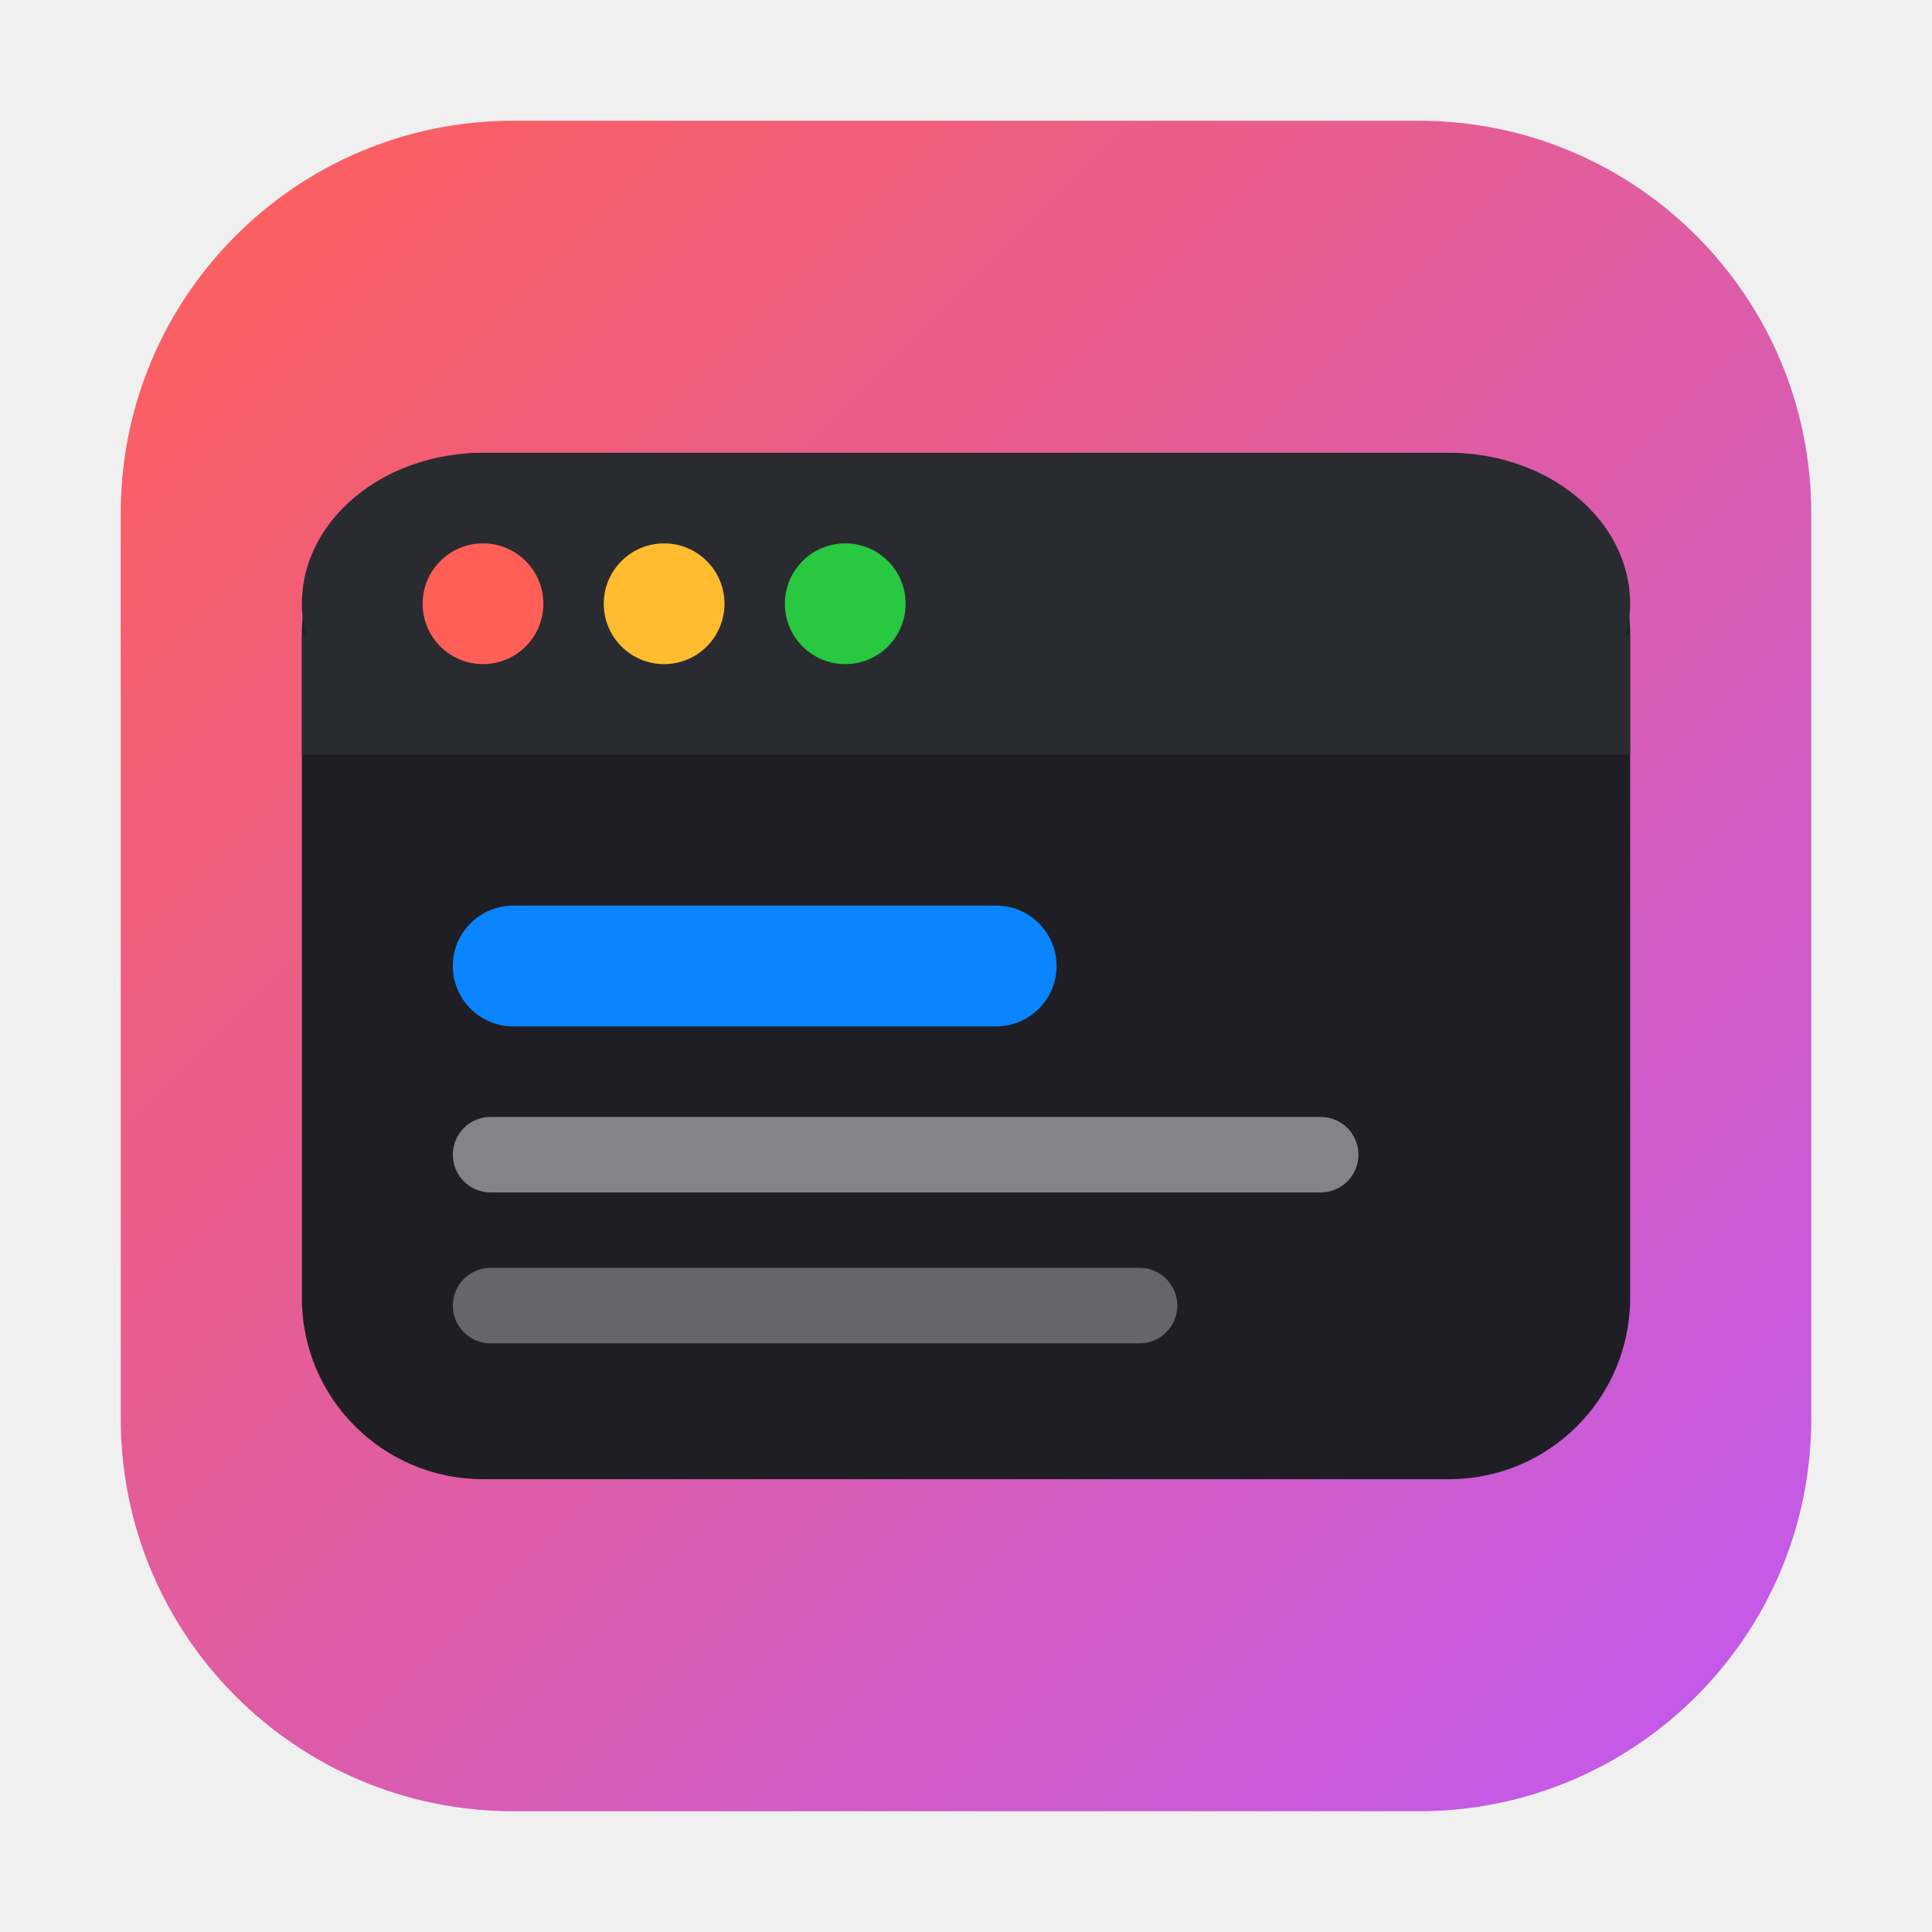
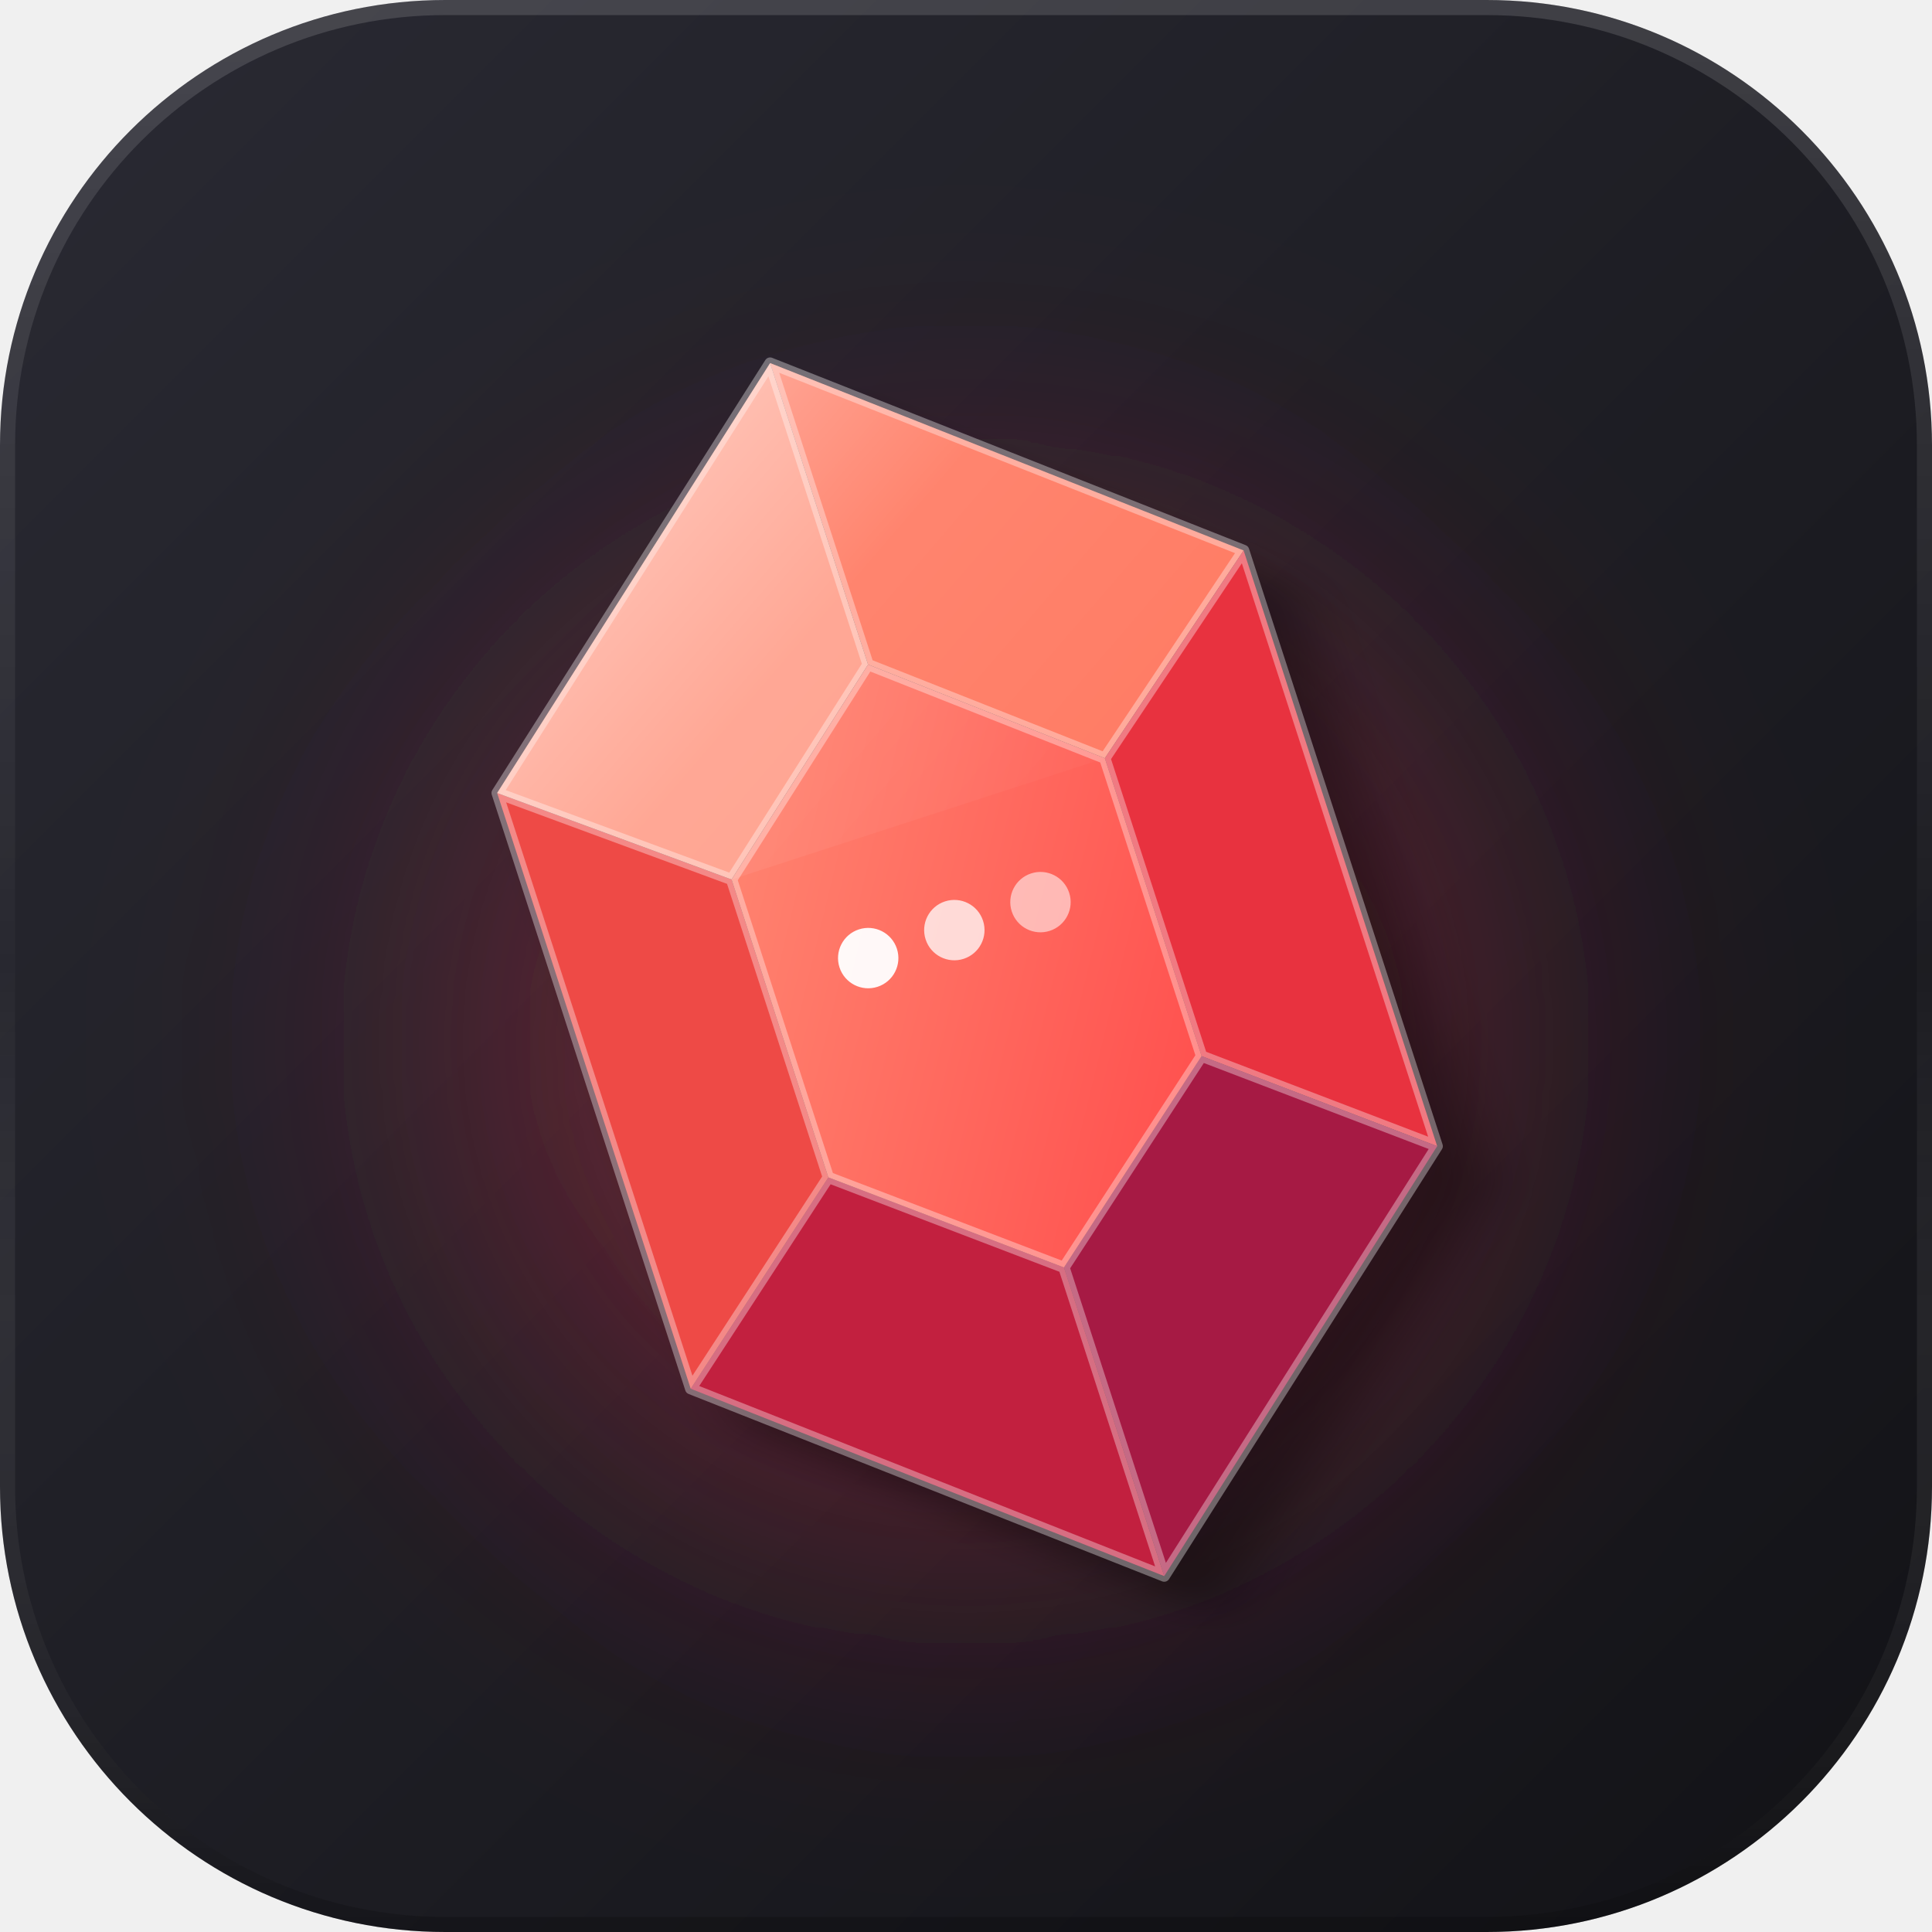
- <svg xmlns="http://www.w3.org/2000/svg" width="128" height="128" viewBox="0 0 128 128">
+ <svg xmlns="http://www.w3.org/2000/svg" width="512" height="512" viewBox="0 0 512 512">
  <defs>
-     <linearGradient id="g" x1="0" y1="0" x2="1" y2="1">
-       <stop offset="0" stop-color="#ff5f57" />
-       <stop offset="1" stop-color="#bf5af2" />
+     <linearGradient id="bg" x1="0" y1="0" x2="1" y2="1">
+       <stop offset="0" stop-color="#2a2a33" />
+       <stop offset="1" stop-color="#121216" />
    </linearGradient>
+     <linearGradient id="rim" x1="0" y1="0" x2="0" y2="1">
+       <stop offset="0" stop-color="#ffffff" stop-opacity="0.14" />
+       <stop offset="0.5" stop-color="#ffffff" stop-opacity="0.02" />
+       <stop offset="1" stop-color="#000000" stop-opacity="0.25" />
+     </linearGradient>
+     <radialGradient id="glow" cx="0.5" cy="0.5" r="0.5">
+       <stop offset="0" stop-color="#ff4d3d" stop-opacity="0.55" />
+       <stop offset="0.6" stop-color="#ff2d55" stop-opacity="0.18" />
+       <stop offset="1" stop-color="#ff2d55" stop-opacity="0" />
+     </radialGradient>
+     <linearGradient id="table" x1="0" y1="0" x2="1" y2="1">
+       <stop offset="0" stop-color="#ff8a74" />
+       <stop offset="1" stop-color="#ff4a4a" />
+     </linearGradient>
+     <linearGradient id="spec" x1="0" y1="0" x2="1" y2="1">
+       <stop offset="0" stop-color="#ffffff" stop-opacity="0.55" />
+       <stop offset="0.5" stop-color="#ffffff" stop-opacity="0.08" />
+       <stop offset="1" stop-color="#ffffff" stop-opacity="0" />
+     </linearGradient>
+     <filter id="blur" x="-50%" y="-50%" width="200%" height="200%">
+       <feGaussianBlur stdDeviation="28" />
+     </filter>
+     <filter id="soft" x="-20%" y="-20%" width="140%" height="140%">
+       <feGaussianBlur stdDeviation="6" />
+     </filter>
+     <clipPath id="sq">
+       <rect x="0" y="0" width="512" height="512" rx="118" />
+     </clipPath>
  </defs>
-   <rect x="8" y="8" width="112" height="112" rx="26" fill="url(#g)" />
-   <rect x="20" y="30" width="88" height="68" rx="12" fill="#1e1e24" />
-   <rect x="20" y="30" width="88" height="20" rx="12" fill="#2a2a31" />
-   <rect x="20" y="42" width="88" height="8" fill="#2a2a31" />
-   <circle cx="32" cy="40" r="4" fill="#ff5f57" />
-   <circle cx="44" cy="40" r="4" fill="#febc2e" />
-   <circle cx="56" cy="40" r="4" fill="#28c840" />
-   <rect x="30" y="60" width="40" height="8" rx="4" fill="#0a84ff" />
-   <rect x="30" y="74" width="60" height="5" rx="2.5" fill="#e8e8ee" opacity=".5" />
-   <rect x="30" y="84" width="48" height="5" rx="2.5" fill="#e8e8ee" opacity=".35" />
+   <rect x="0" y="0" width="512" height="512" rx="118" fill="url(#bg)" />
+   <g clip-path="url(#sq)">
+     <ellipse cx="256" cy="276" rx="200" ry="190" fill="url(#glow)" filter="url(#blur)" />
+   </g>
+   <rect x="2" y="2" width="508" height="508" rx="116" fill="none" stroke="url(#rim)" stroke-width="4" />
+   <g transform="rotate(-18 256 256) translate(256 256)">
+     <path d="M0 -168 L104 -82 L104 84 L0 170 L-104 84 L-104 -82 Z" fill="#000" opacity="0.35" filter="url(#soft)" transform="translate(10 14)" />
+     <path d="M0 -168 L104 -82 L52 -41 L0 -84 Z" fill="#ff7a62" />
+     <path d="M104 -82 L104 84 L52 42 L52 -41 Z" fill="#e8323f" />
+     <path d="M104 84 L0 170 L0 84 L52 42 Z" fill="#a61a44" />
+     <path d="M0 170 L-104 84 L-52 42 L0 84 Z" fill="#c2203f" />
+     <path d="M-104 84 L-104 -82 L-52 -41 L-52 42 Z" fill="#ee4a46" />
+     <path d="M-104 -82 L0 -168 L0 -84 L-52 -41 Z" fill="#ffa08c" />
+     <path d="M0 -84 L52 -41 L52 42 L0 84 L-52 42 L-52 -41 Z" fill="url(#table)" />
+     <path d="M0 -168 L104 -82 L104 84 L0 170 L-104 84 L-104 -82 Z M0 -84 L52 -41 L52 42 L0 84 L-52 42 L-52 -41 Z M0 -168 L0 -84 M104 -82 L52 -41 M104 84 L52 42 M0 170 L0 84 M-104 84 L-52 42 M-104 -82 L-52 -41" fill="none" stroke="#ffffff" stroke-opacity="0.35" stroke-width="3" stroke-linejoin="round" />
+     <path d="M-104 -82 L0 -168 L104 -82 L52 -41 L-52 -41 Z" fill="url(#spec)" />
+     <circle cx="-24" cy="-10" r="8" fill="#ffffff" fill-opacity="0.95" />
+     <circle cx="0" cy="-10" r="8" fill="#ffffff" fill-opacity="0.75" />
+     <circle cx="24" cy="-10" r="8" fill="#ffffff" fill-opacity="0.55" />
+   </g>
</svg>
